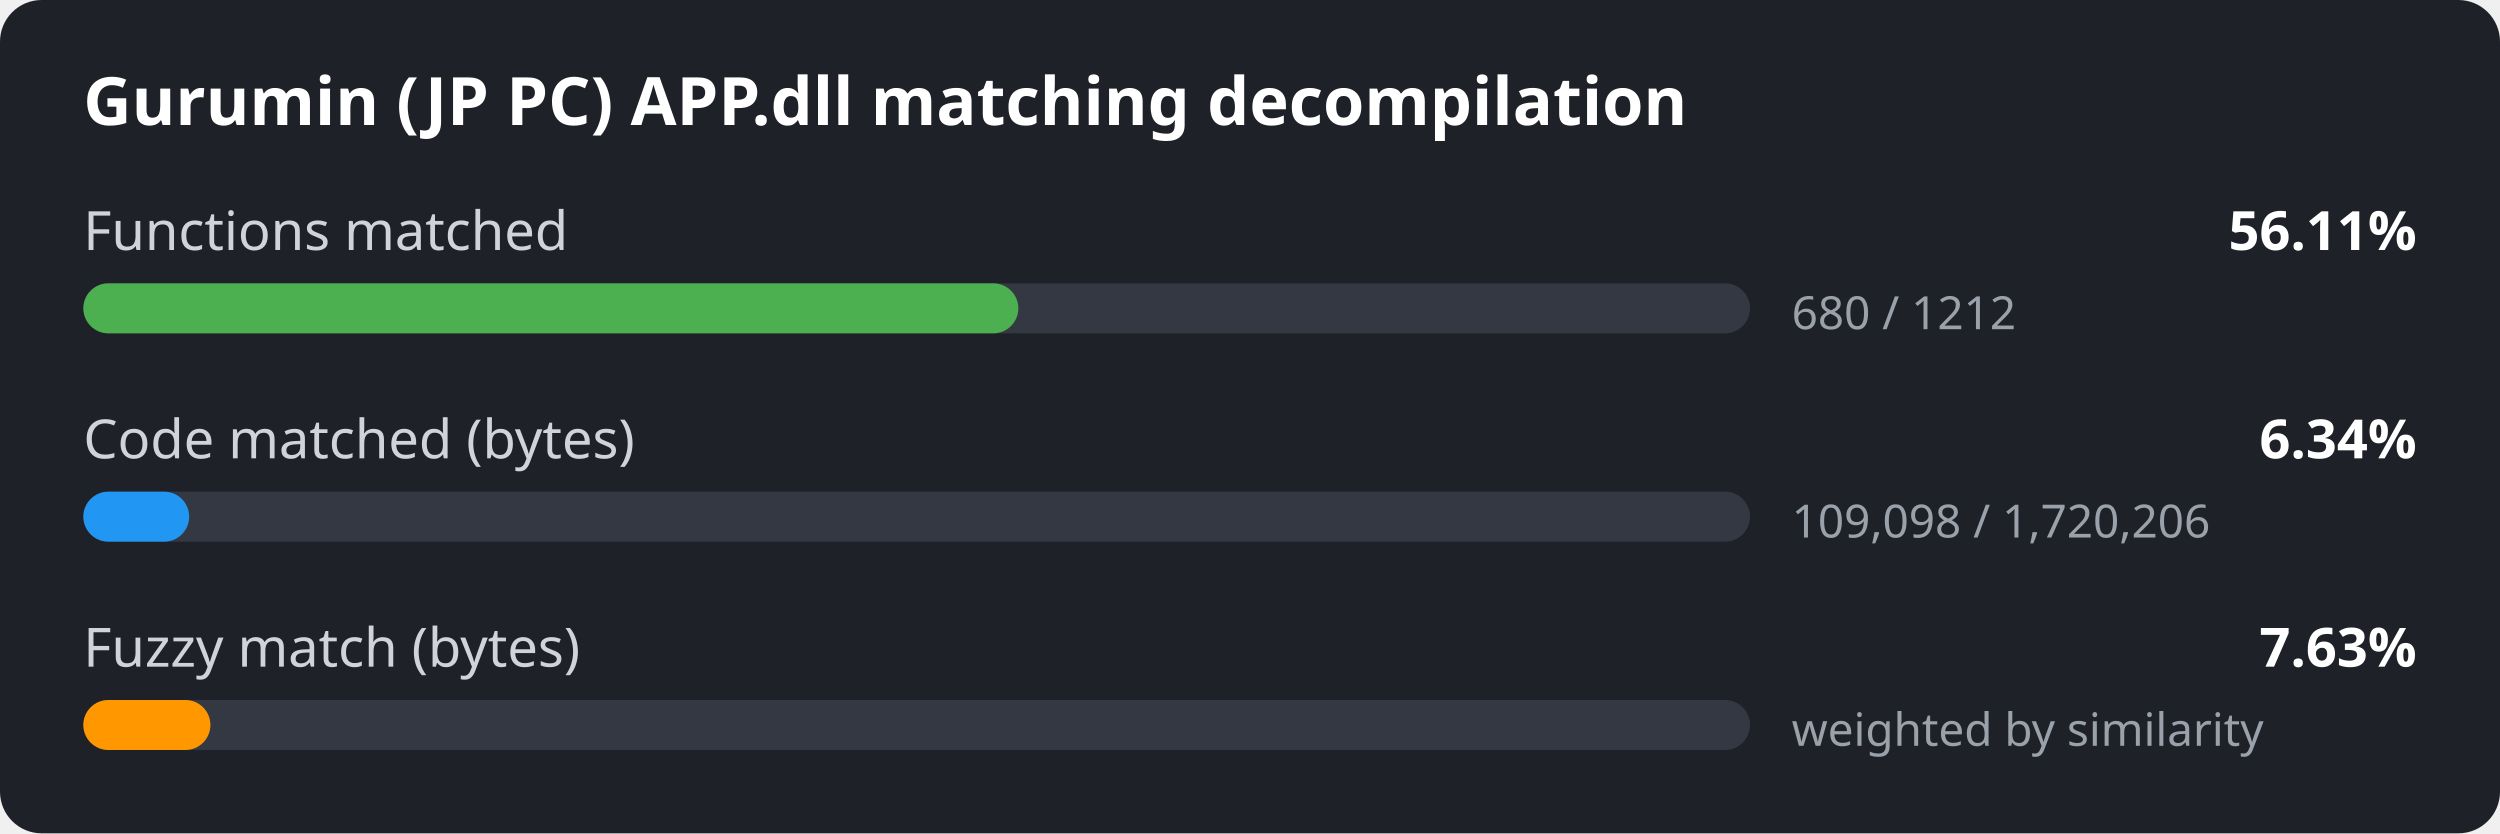
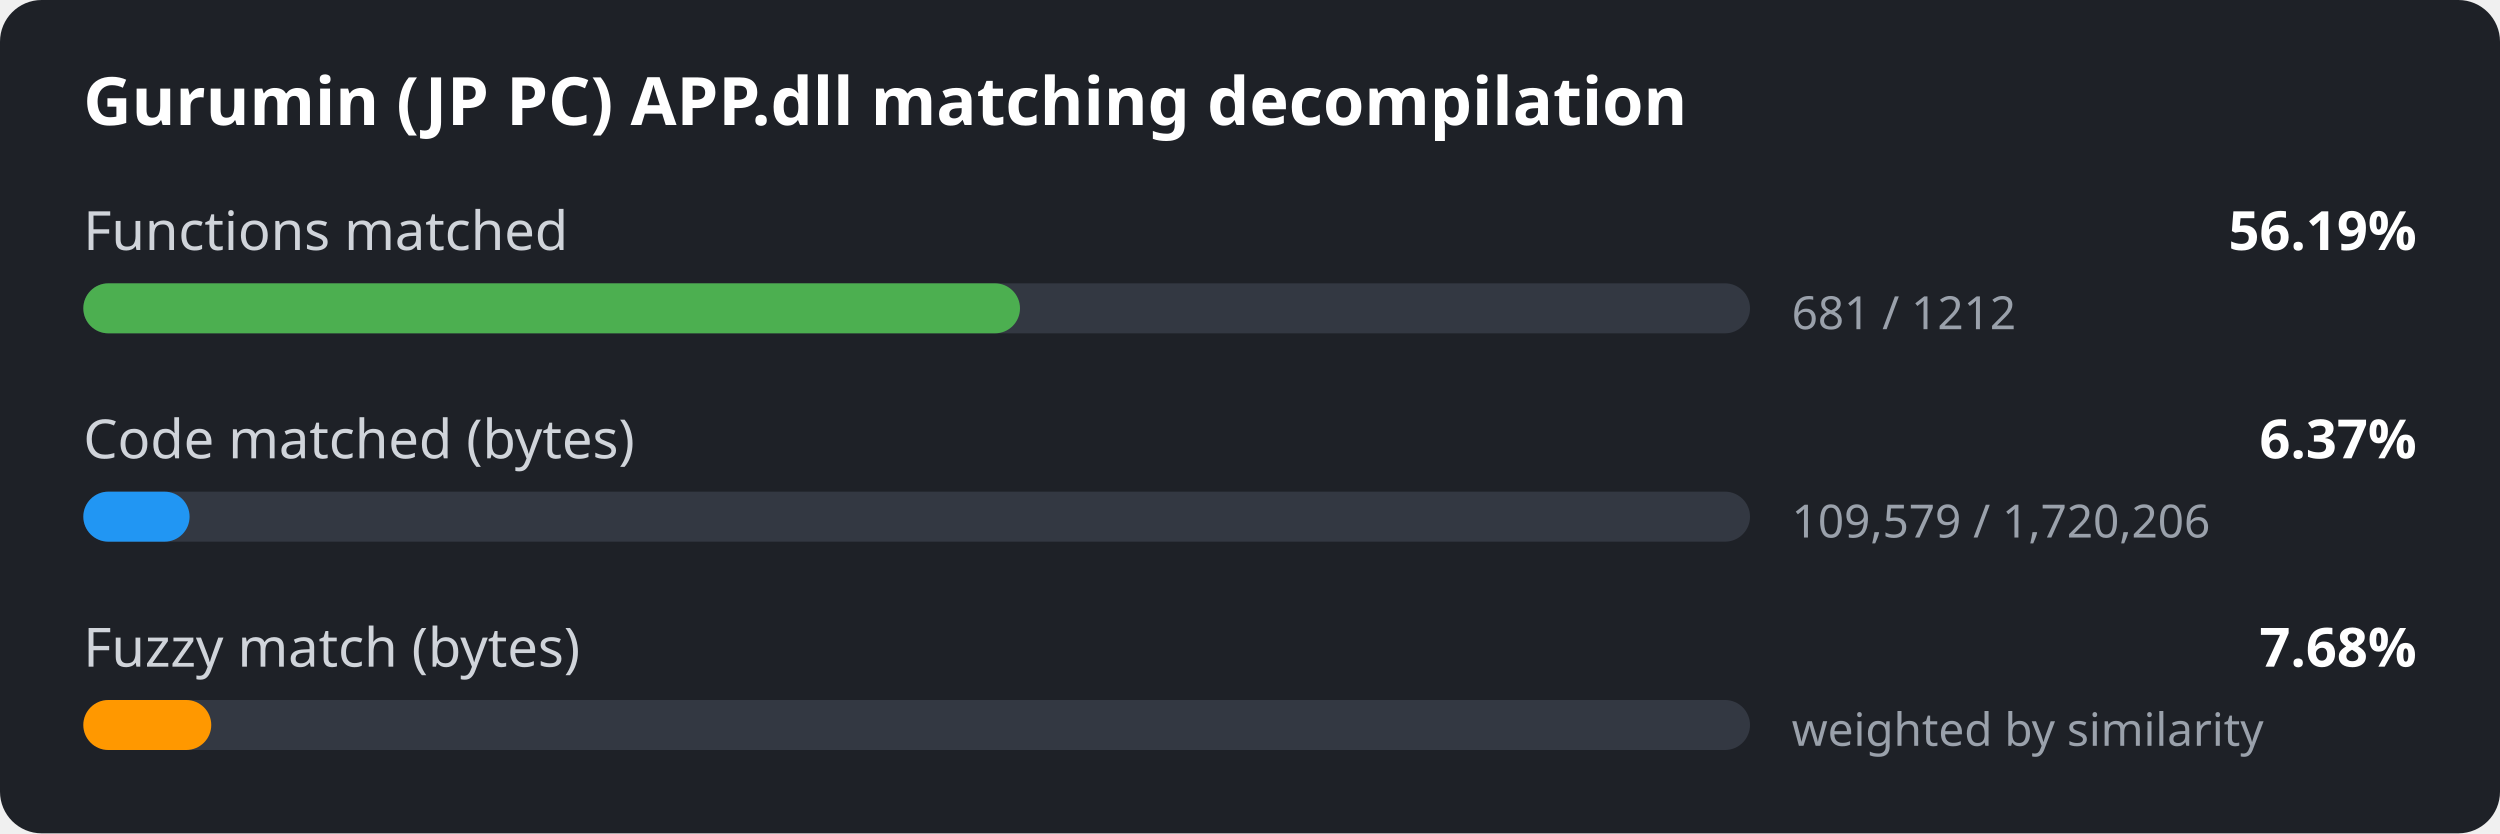
<svg xmlns="http://www.w3.org/2000/svg" width="600" height="200" viewBox="0 0 600 200">
  <style>
.bg { fill: #1e2127; }
.title { font: 600 16px sans-serif; fill: #ffffff; }
.label { font: 13px sans-serif; fill: #d0d4da; }
.value { font: 600 13px sans-serif; fill: #ffffff; }
.detail { font: 11px sans-serif; fill: #9aa1ab; }
.track { fill: #333842; }
</style>
  <rect width="600" height="200" rx="10" class="bg" />
  <text x="20" y="30" class="title">Gurumin (JP PC) APP.dll matching decompilation</text>
  <text x="20" y="60" class="label">Functions matched</text>
-   <text x="580" y="60" class="value" text-anchor="end">56.11%</text>
+   <text x="580" y="60" class="value" text-anchor="end">56.19%</text>
  <rect x="20" y="68" width="400" height="12" rx="6" class="track" />
-   <rect x="20" y="68" width="224.4" height="12" rx="6" fill="#4caf50" />
-   <text x="430" y="79" class="detail">680 / 1212</text>
+   <rect x="20" y="68" width="224.8" height="12" rx="6" fill="#4caf50" />
+   <text x="430" y="79" class="detail">681 / 1212</text>
  <text x="20" y="110" class="label">Code matched (bytes)</text>
-   <text x="580" y="110" class="value" text-anchor="end">6.34%</text>
+   <text x="580" y="110" class="value" text-anchor="end">6.37%</text>
  <rect x="20" y="118" width="400" height="12" rx="6" class="track" />
-   <rect x="20" y="118" width="25.4" height="12" rx="6" fill="#2196f3" />
-   <text x="430" y="129" class="detail">109,098 / 1,720,206</text>
+   <rect x="20" y="118" width="25.5" height="12" rx="6" fill="#2196f3" />
+   <text x="430" y="129" class="detail">109,579 / 1,720,206</text>
  <text x="20" y="160" class="label">Fuzzy match (bytes)</text>
-   <text x="580" y="160" class="value" text-anchor="end">7.63%</text>
+   <text x="580" y="160" class="value" text-anchor="end">7.68%</text>
  <rect x="20" y="168" width="400" height="12" rx="6" class="track" />
-   <rect x="20" y="168" width="30.5" height="12" rx="6" fill="#ff9800" />
+   <rect x="20" y="168" width="30.7" height="12" rx="6" fill="#ff9800" />
  <text x="430" y="179" class="detail">weighted by similarity</text>
</svg>
